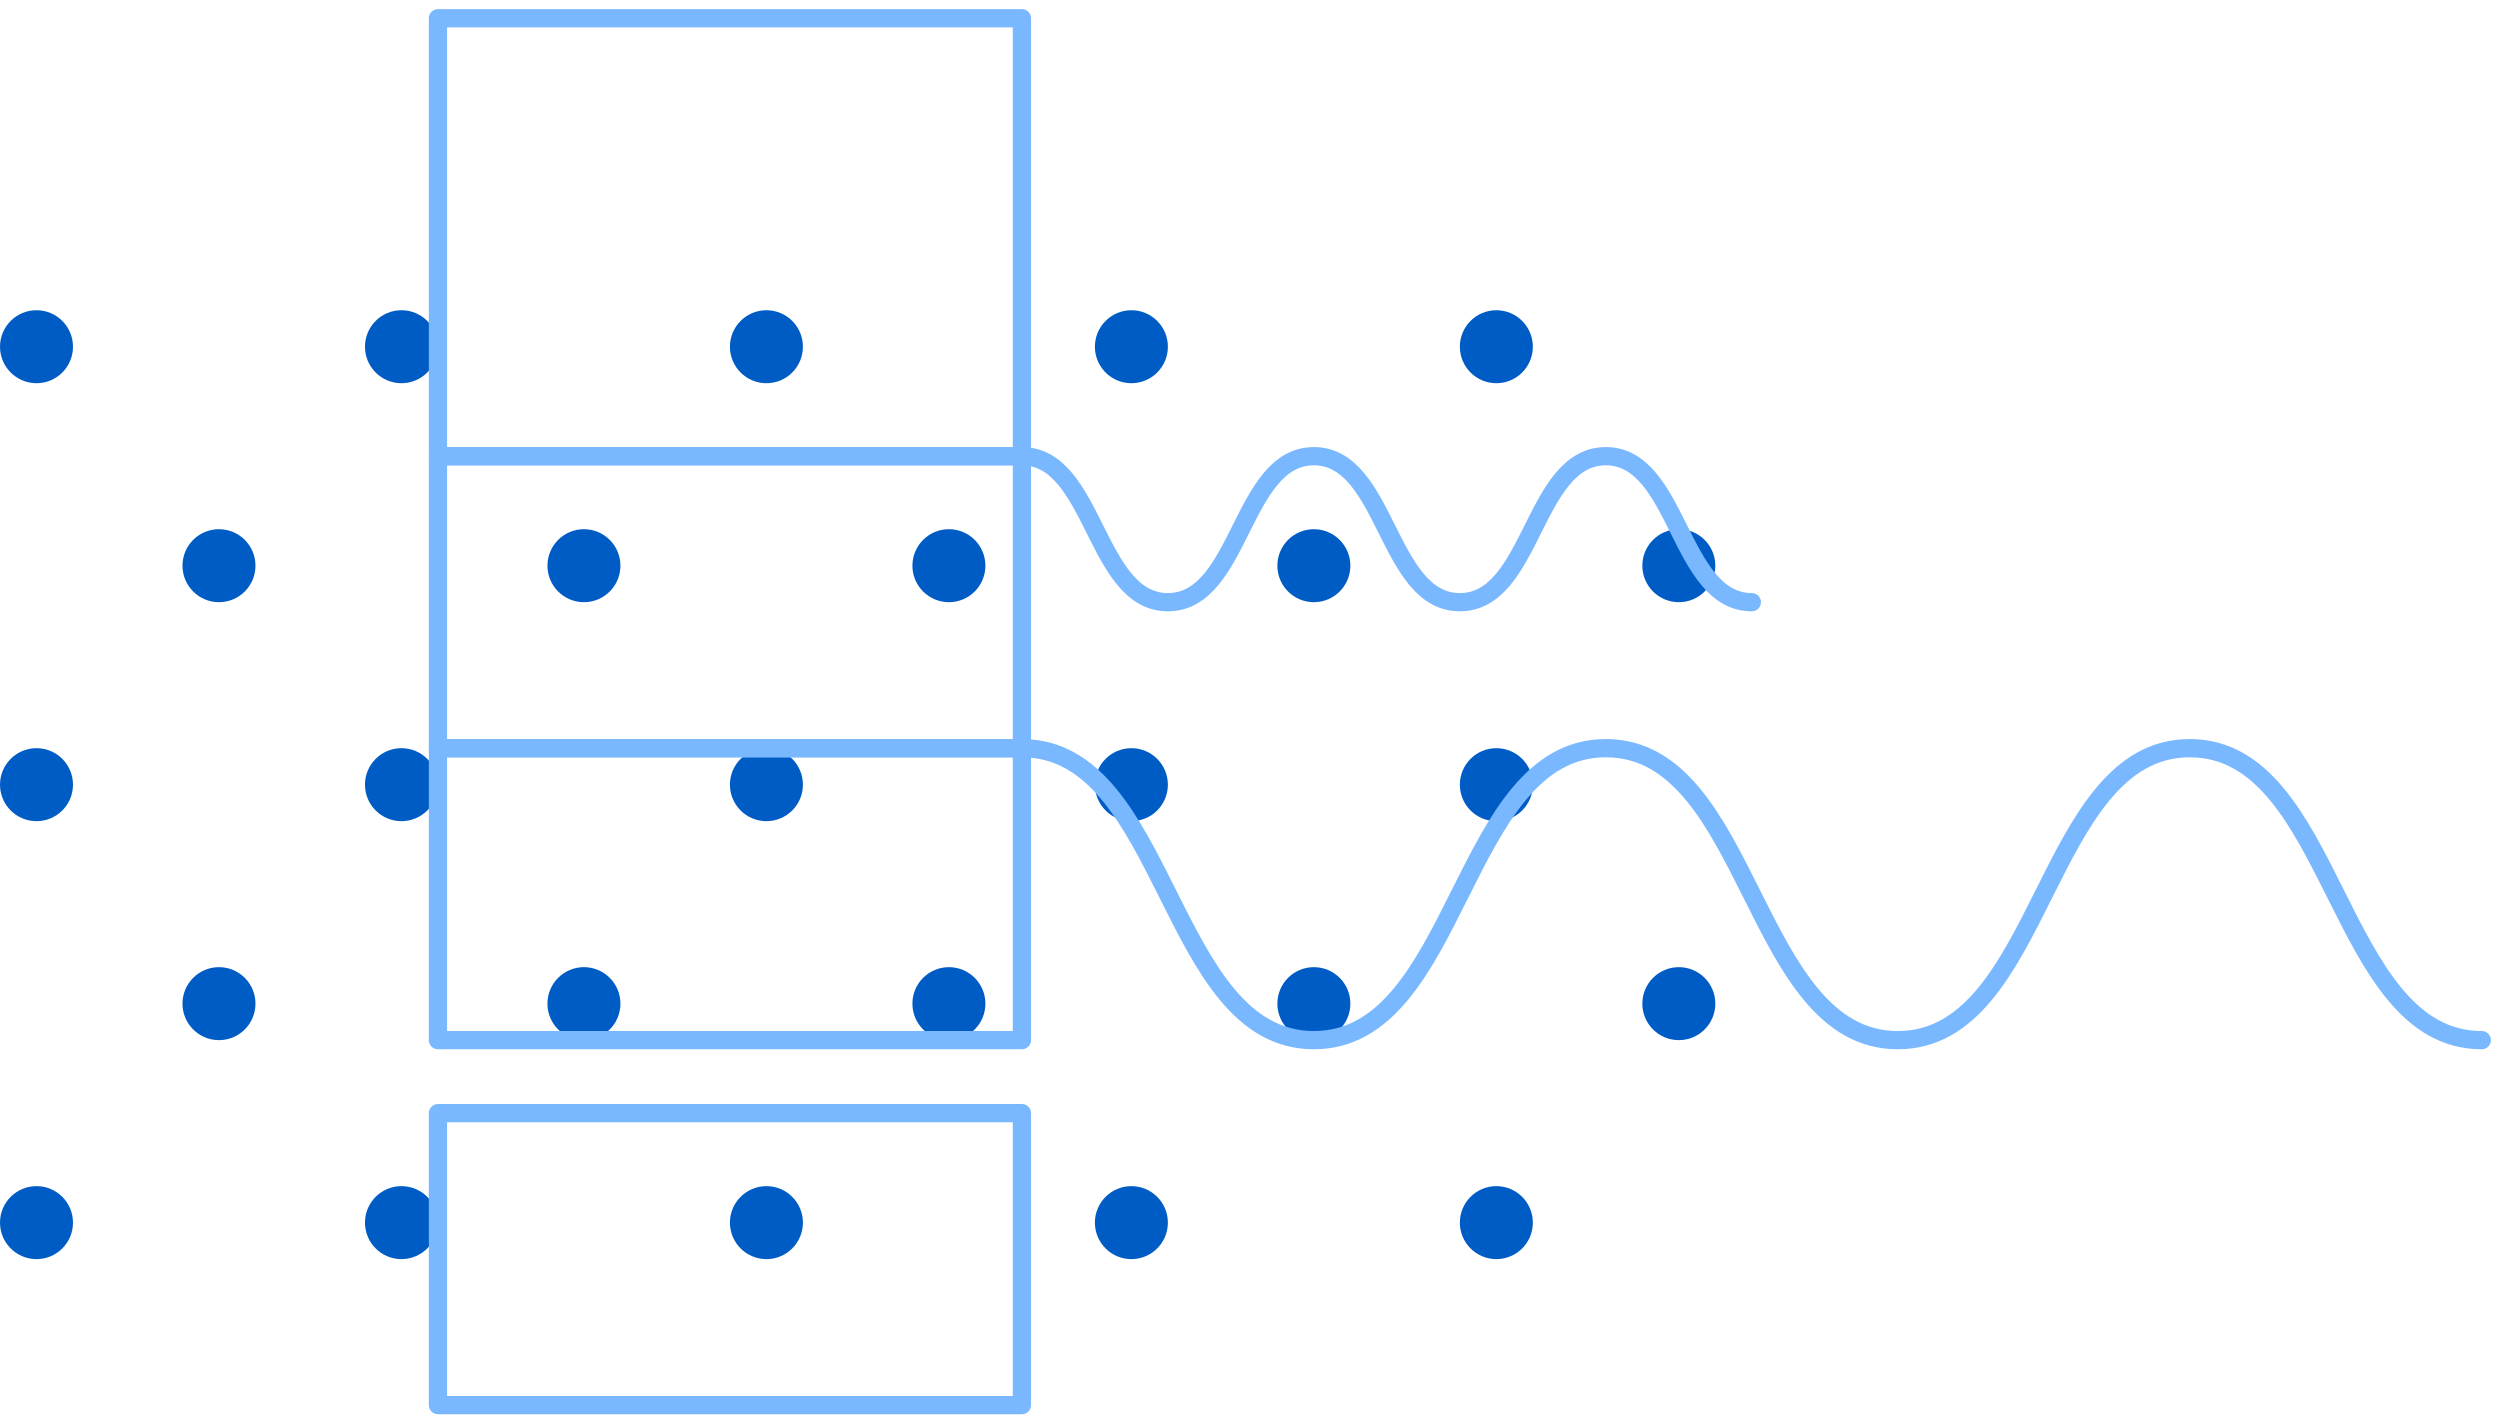
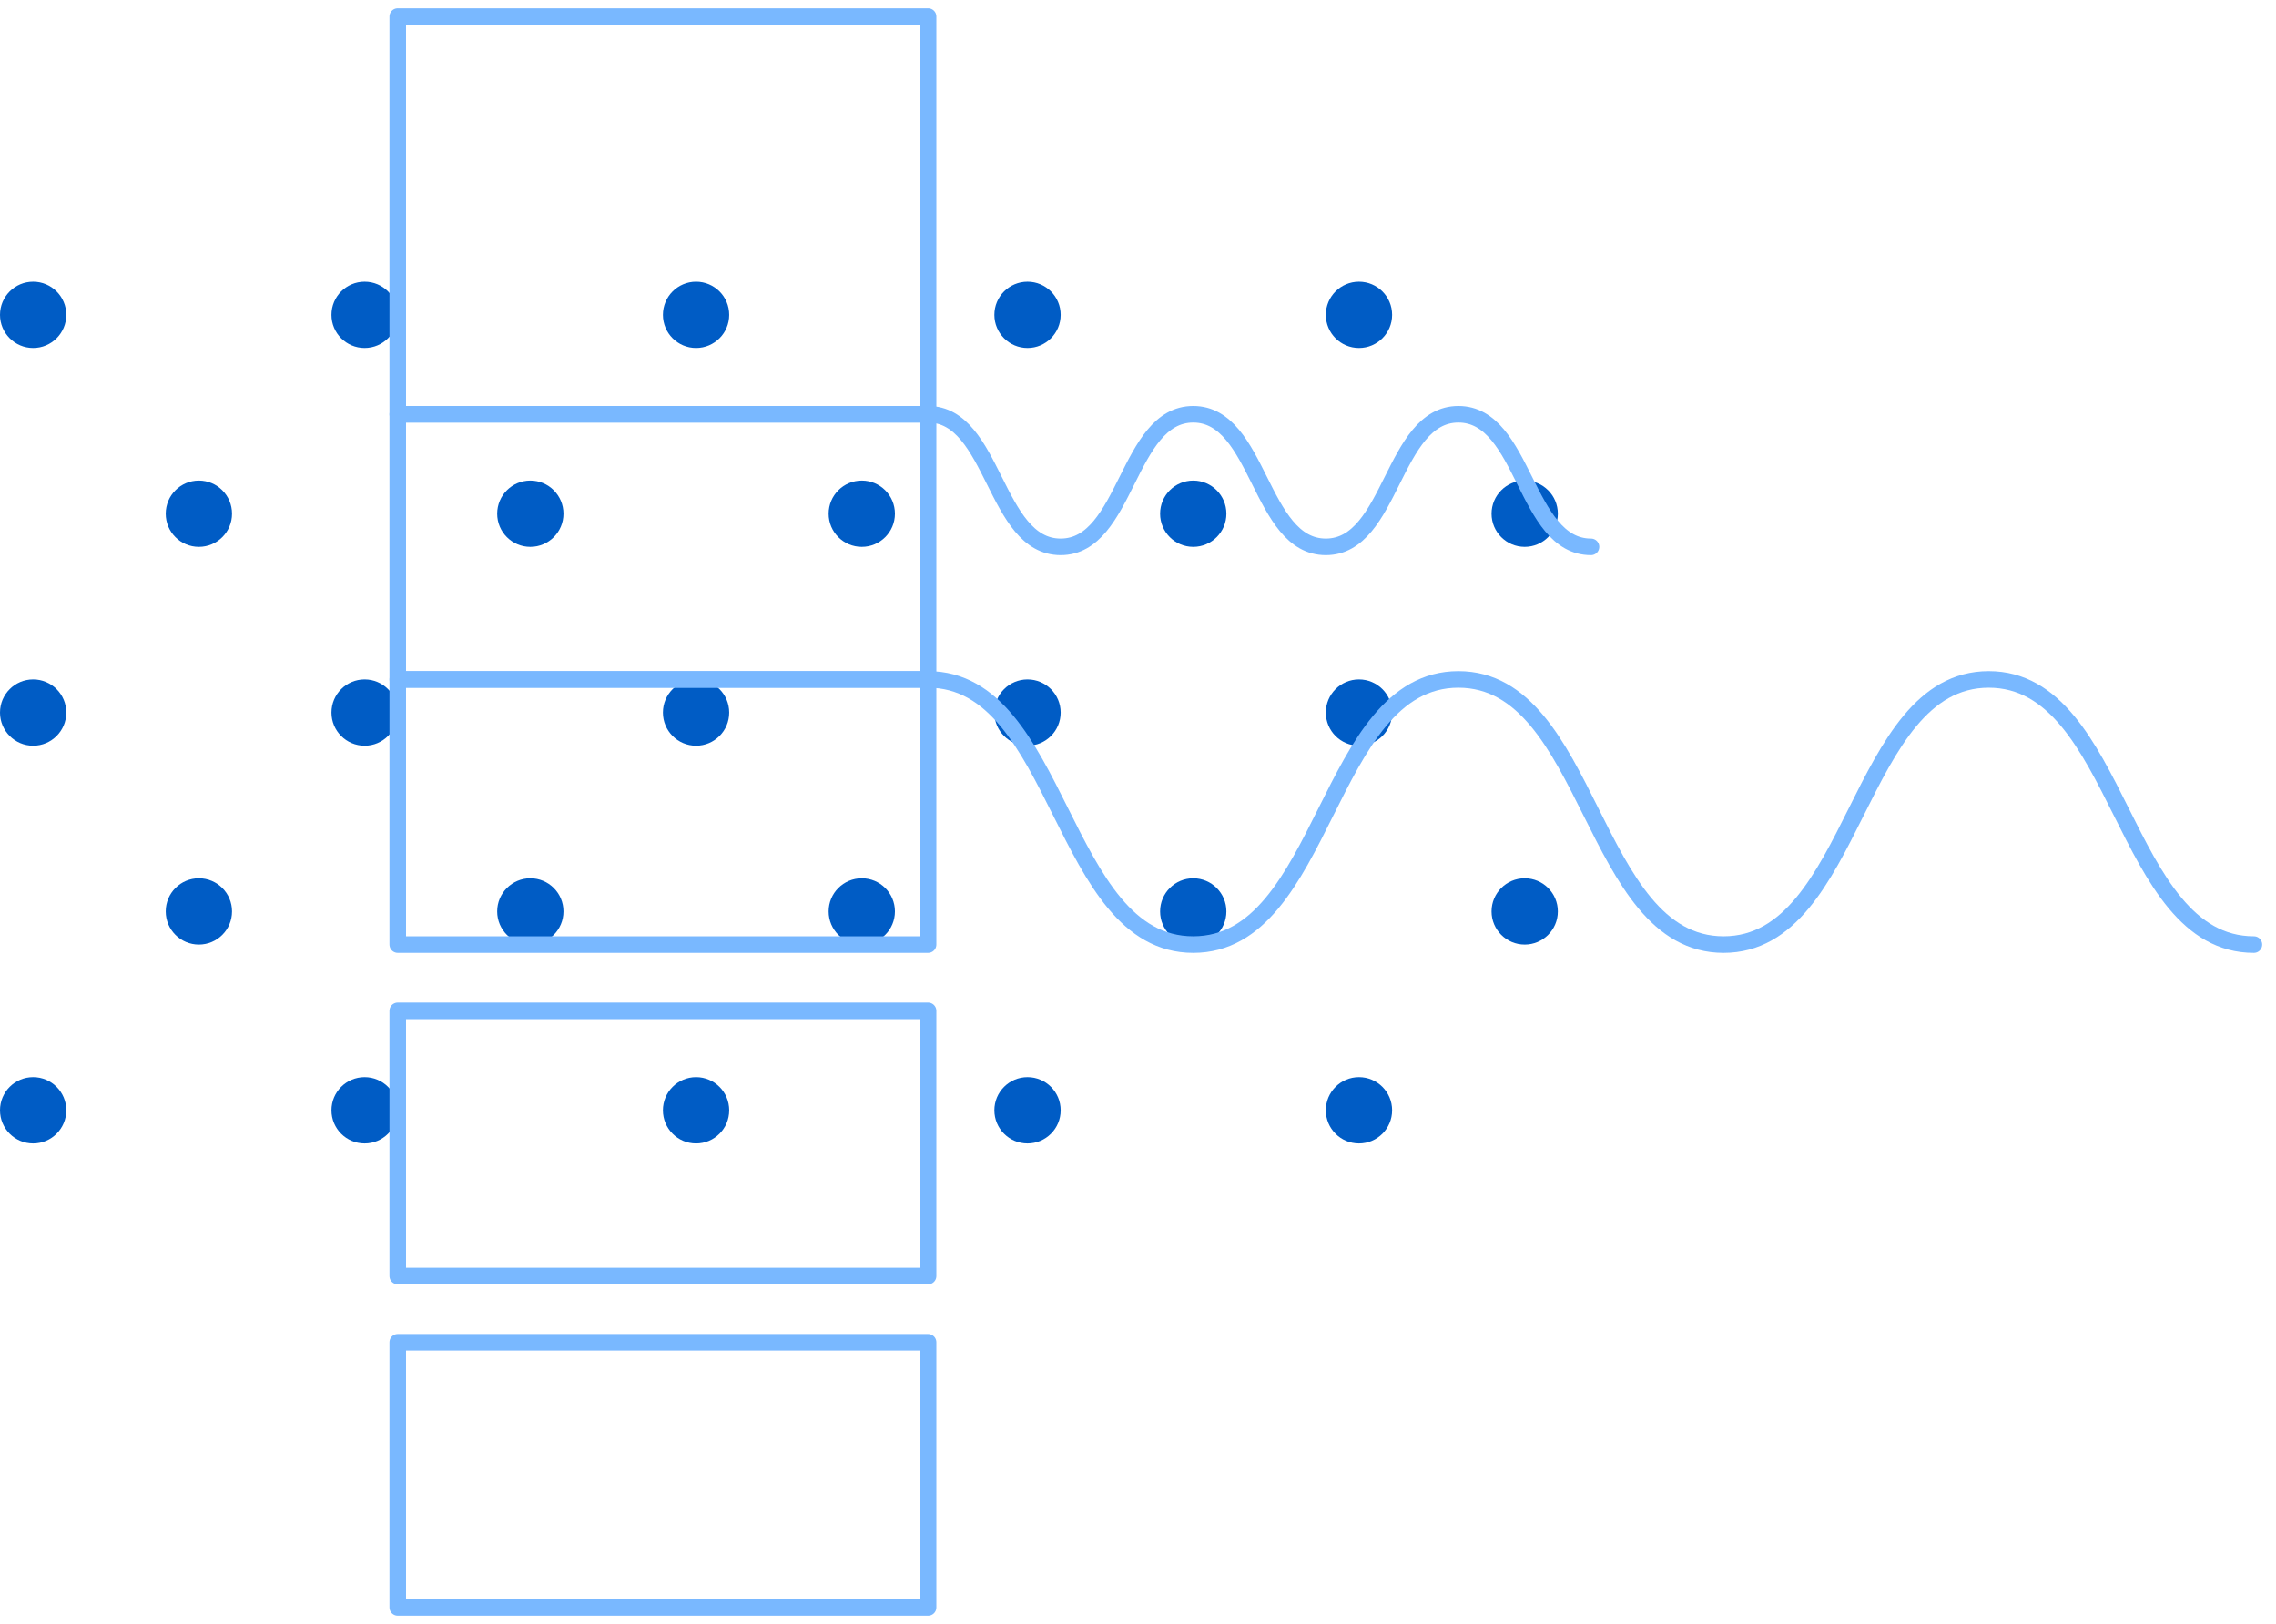
- <svg xmlns="http://www.w3.org/2000/svg" width="137" height="78" viewBox="0 0 137 78" fill="none">
-   <circle cx="2" cy="2" r="2" transform="translate(0 17)" fill="#005CC5" />
-   <circle cx="2" cy="2" r="2" transform="translate(20 17)" fill="#005CC5" />
-   <circle cx="2" cy="2" r="2" transform="translate(40 17)" fill="#005CC5" />
-   <circle cx="2" cy="2" r="2" transform="translate(60 17)" fill="#005CC5" />
-   <circle cx="2" cy="2" r="2" transform="translate(80 17)" fill="#005CC5" />
-   <circle cx="2" cy="2" r="2" transform="translate(10 29)" fill="#005CC5" />
-   <circle cx="2" cy="2" r="2" transform="translate(30 29)" fill="#005CC5" />
-   <circle cx="2" cy="2" r="2" transform="translate(50 29)" fill="#005CC5" />
-   <circle cx="2" cy="2" r="2" transform="translate(70 29)" fill="#005CC5" />
-   <circle cx="2" cy="2" r="2" transform="translate(90 29)" fill="#005CC5" />
-   <circle cx="2" cy="2" r="2" transform="translate(0 41)" fill="#005CC5" />
-   <circle cx="2" cy="2" r="2" transform="translate(20 41)" fill="#005CC5" />
-   <circle cx="2" cy="2" r="2" transform="translate(40 41)" fill="#005CC5" />
-   <circle cx="2" cy="2" r="2" transform="translate(60 41)" fill="#005CC5" />
-   <circle cx="2" cy="2" r="2" transform="translate(80 41)" fill="#005CC5" />
-   <circle cx="2" cy="2" r="2" transform="translate(10 53)" fill="#005CC5" />
-   <circle cx="2" cy="2" r="2" transform="translate(30 53)" fill="#005CC5" />
-   <circle cx="2" cy="2" r="2" transform="translate(50 53)" fill="#005CC5" />
-   <circle cx="2" cy="2" r="2" transform="translate(70 53)" fill="#005CC5" />
-   <circle cx="2" cy="2" r="2" transform="translate(90 53)" fill="#005CC5" />
-   <circle cx="2" cy="2" r="2" transform="translate(0 65)" fill="#005CC5" />
-   <circle cx="2" cy="2" r="2" transform="translate(20 65)" fill="#005CC5" />
-   <circle cx="2" cy="2" r="2" transform="translate(40 65)" fill="#005CC5" />
-   <circle cx="2" cy="2" r="2" transform="translate(60 65)" fill="#005CC5" />
-   <circle cx="2" cy="2" r="2" transform="translate(80 65)" fill="#005CC5" />
-   <path d="M0 0C4 0 4 8 8 8C12 8 12 0 16 0C20 0 20 8 24 8C28 8 28 0 32 0C36 0 36 8 40 8" transform="translate(96 33) rotate(-180)" stroke="#79B8FF" stroke-linecap="round" stroke-linejoin="round" />
-   <path d="M0 0C8 0 8 16 16 16C24 16 24 0 32 0C40 0 40 16 48 16C56 16 56 0 64 0C72 0 72 16 80 16" transform="translate(136 57) rotate(-180)" stroke="#79B8FF" stroke-linecap="round" stroke-linejoin="round" />
-   <rect width="32" height="24" transform="translate(24 1)" stroke="#79B8FF" stroke-linejoin="round" />
-   <rect width="32" height="16" transform="translate(24 61)" stroke="#79B8FF" stroke-linejoin="round" />
-   <rect width="32" height="16" transform="translate(24 25)" stroke="#79B8FF" stroke-linejoin="round" />
-   <rect width="32" height="16" transform="translate(24 41)" stroke="#79B8FF" stroke-linejoin="round" />
+ <svg xmlns="http://www.w3.org/2000/svg" width="206" height="147" viewBox="0 0 206 147" fill="none">
+   <circle cx="2" cy="2" r="2" transform="translate(0 25.5) scale(1.5)" fill="#005CC5" />
+   <circle cx="2" cy="2" r="2" transform="translate(30 25.5) scale(1.5)" fill="#005CC5" />
+   <circle cx="2" cy="2" r="2" transform="translate(60 25.5) scale(1.5)" fill="#005CC5" />
+   <circle cx="2" cy="2" r="2" transform="translate(90 25.5) scale(1.5)" fill="#005CC5" />
+   <circle cx="2" cy="2" r="2" transform="translate(120 25.5) scale(1.5)" fill="#005CC5" />
+   <circle cx="2" cy="2" r="2" transform="translate(15 43.5) scale(1.5)" fill="#005CC5" />
+   <circle cx="2" cy="2" r="2" transform="translate(45 43.5) scale(1.5)" fill="#005CC5" />
+   <circle cx="2" cy="2" r="2" transform="translate(75 43.5) scale(1.5)" fill="#005CC5" />
+   <circle cx="2" cy="2" r="2" transform="translate(105 43.5) scale(1.5)" fill="#005CC5" />
+   <circle cx="2" cy="2" r="2" transform="translate(135 43.5) scale(1.5)" fill="#005CC5" />
+   <circle cx="2" cy="2" r="2" transform="translate(0 61.5) scale(1.5)" fill="#005CC5" />
+   <circle cx="2" cy="2" r="2" transform="translate(30 61.5) scale(1.5)" fill="#005CC5" />
+   <circle cx="2" cy="2" r="2" transform="translate(60 61.5) scale(1.5)" fill="#005CC5" />
+   <circle cx="2" cy="2" r="2" transform="translate(90 61.5) scale(1.5)" fill="#005CC5" />
+   <circle cx="2" cy="2" r="2" transform="translate(120 61.5) scale(1.5)" fill="#005CC5" />
+   <circle cx="2" cy="2" r="2" transform="translate(15 79.5) scale(1.5)" fill="#005CC5" />
+   <circle cx="2" cy="2" r="2" transform="translate(45 79.5) scale(1.5)" fill="#005CC5" />
+   <circle cx="2" cy="2" r="2" transform="translate(75 79.5) scale(1.5)" fill="#005CC5" />
+   <circle cx="2" cy="2" r="2" transform="translate(105 79.5) scale(1.5)" fill="#005CC5" />
+   <circle cx="2" cy="2" r="2" transform="translate(135 79.5) scale(1.5)" fill="#005CC5" />
+   <circle cx="2" cy="2" r="2" transform="translate(0 97.5) scale(1.5)" fill="#005CC5" />
+   <circle cx="2" cy="2" r="2" transform="translate(30 97.5) scale(1.5)" fill="#005CC5" />
+   <circle cx="2" cy="2" r="2" transform="translate(60 97.5) scale(1.5)" fill="#005CC5" />
+   <circle cx="2" cy="2" r="2" transform="translate(90 97.5) scale(1.5)" fill="#005CC5" />
+   <circle cx="2" cy="2" r="2" transform="translate(120 97.5) scale(1.5)" fill="#005CC5" />
+   <path d="M0 0C4 0 4 8 8 8C12 8 12 0 16 0C20 0 20 8 24 8C28 8 28 0 32 0C36 0 36 8 40 8" transform="translate(144 49.5) scale(1.5) rotate(-180)" stroke="#79B8FF" stroke-linecap="round" stroke-linejoin="round" />
+   <path d="M0 0C8 0 8 16 16 16C24 16 24 0 32 0C40 0 40 16 48 16C56 16 56 0 64 0C72 0 72 16 80 16" transform="translate(204 85.5) scale(1.5) rotate(-180)" stroke="#79B8FF" stroke-linecap="round" stroke-linejoin="round" />
+   <rect width="32" height="24" transform="translate(36 1.5) scale(1.5)" stroke="#79B8FF" stroke-linejoin="round" />
+   <rect width="32" height="16" transform="translate(36 91.5) scale(1.5)" stroke="#79B8FF" stroke-linejoin="round" />
+   <rect width="32" height="16" transform="translate(36 121.5) scale(1.5)" stroke="#79B8FF" stroke-linejoin="round" />
+   <rect width="32" height="16" transform="translate(36 37.5) scale(1.5)" stroke="#79B8FF" stroke-linejoin="round" />
+   <rect width="32" height="16" transform="translate(36 61.5) scale(1.5)" stroke="#79B8FF" stroke-linejoin="round" />
</svg>
